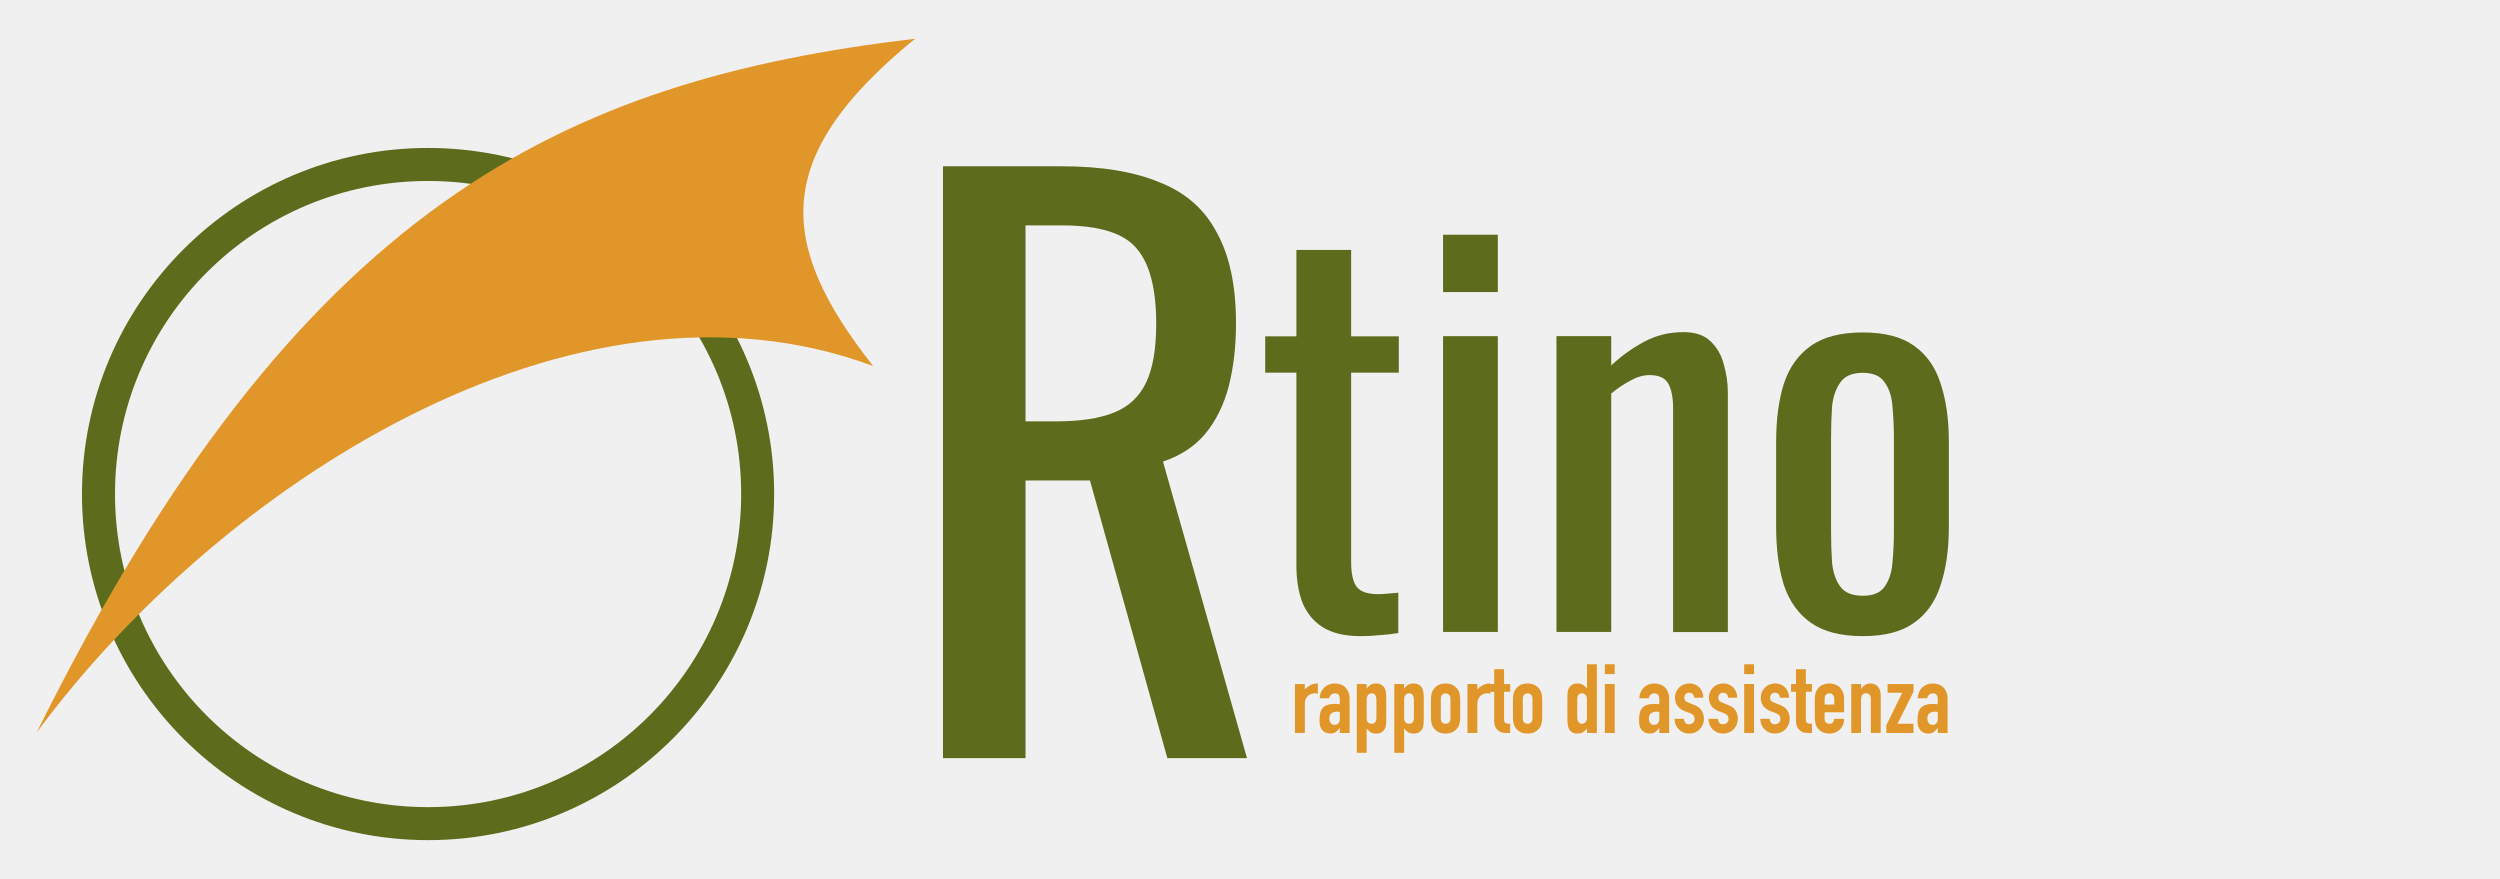
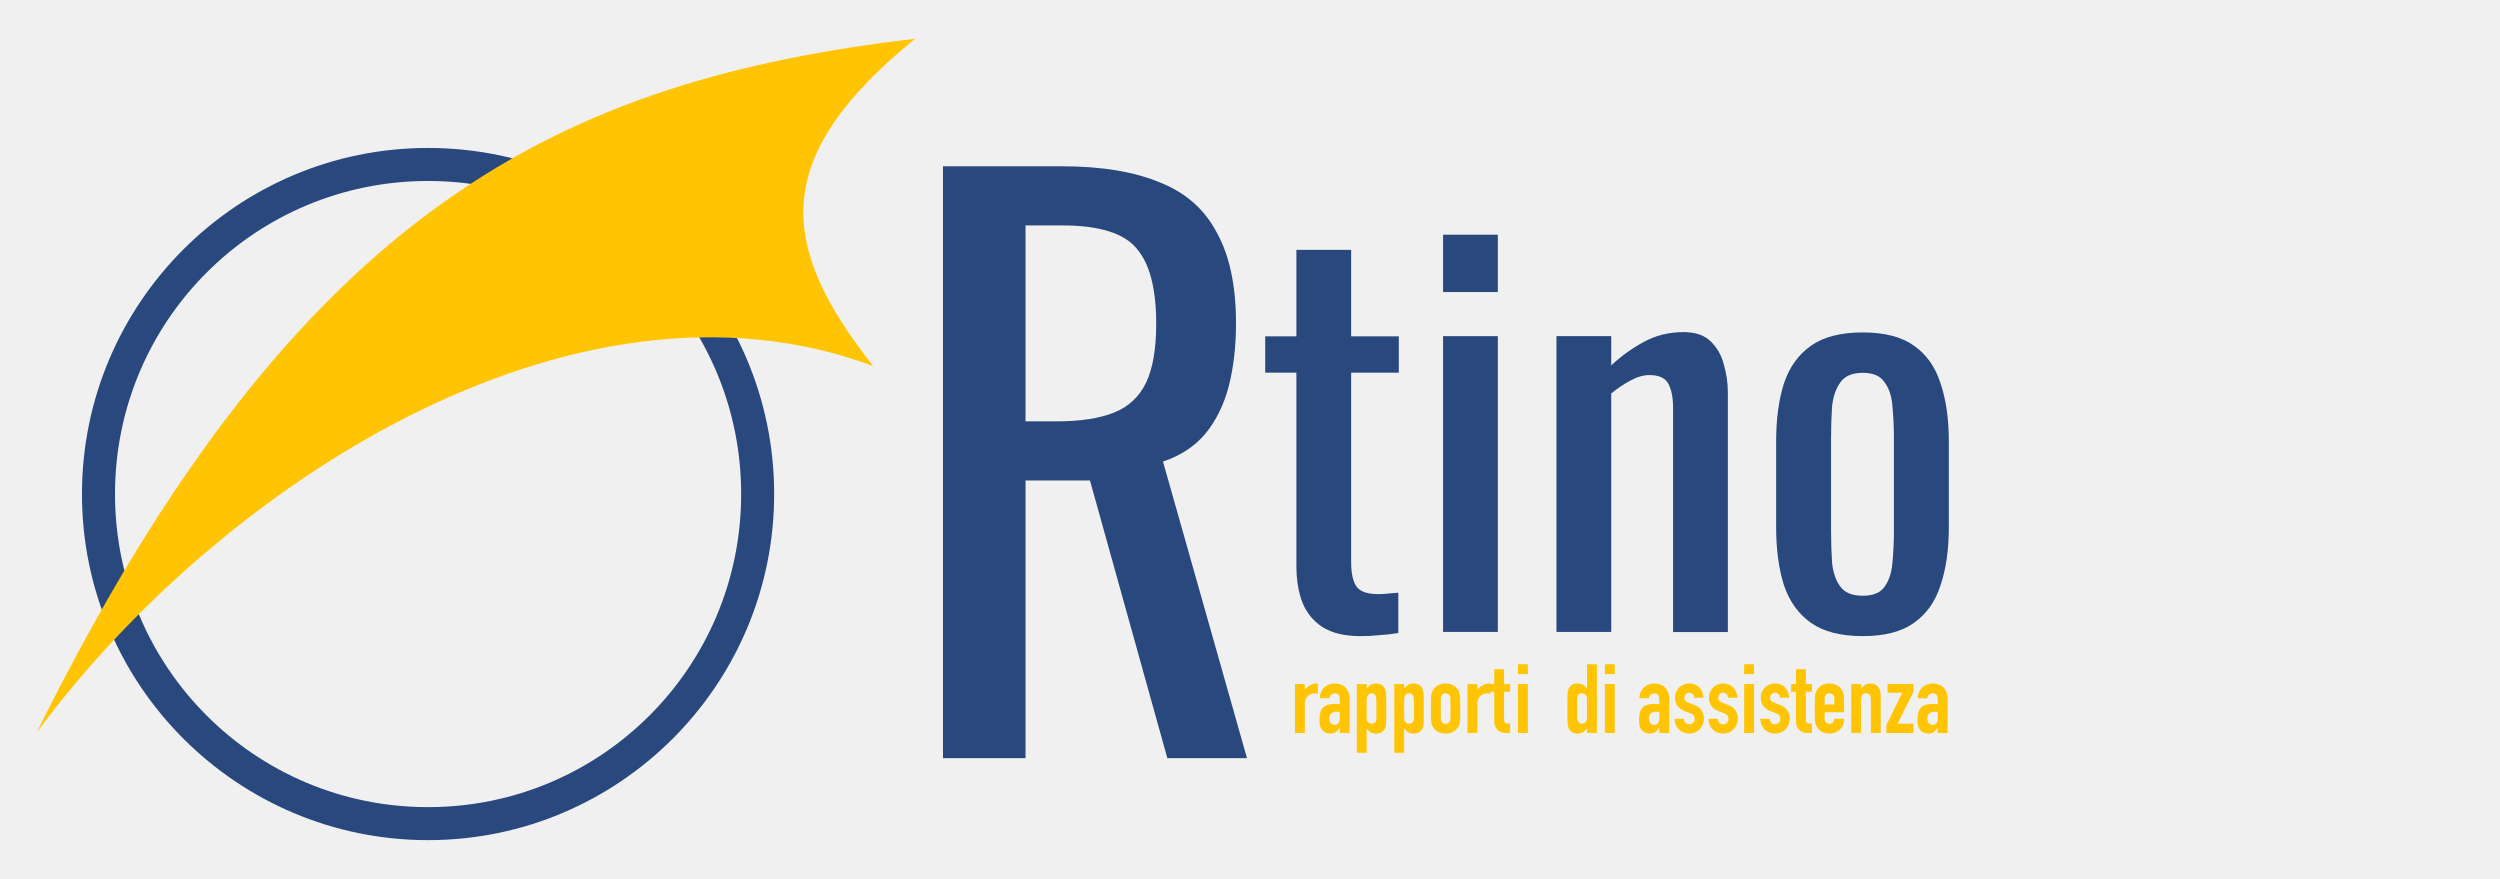
<svg xmlns="http://www.w3.org/2000/svg" width="256" height="90" viewBox="0 0 67.733 23.813" version="1.1" id="svg882">
  <defs id="defs876">
    <marker orient="auto" refY="0" refX="0" id="Arrow1Send" style="overflow:visible">
      <path id="path1192" d="M 0,0 5,-5 -12.5,0 5,5 Z" style="fill:#ffffff;fill-opacity:1;fill-rule:evenodd;stroke:#ffffff;stroke-width:1pt;stroke-opacity:1" transform="matrix(-0.2,0,0,-0.2,-1.2,0)" />
    </marker>
    <marker orient="auto" refY="0" refX="0" id="Arrow1Mend" style="overflow:visible">
      <path id="path1186" d="M 0,0 5,-5 -12.5,0 5,5 Z" style="fill:#000000;fill-opacity:1;fill-rule:evenodd;stroke:#000000;stroke-width:1pt;stroke-opacity:1" transform="matrix(-0.4,0,0,-0.4,-4,0)" />
    </marker>
  </defs>
  <g id="layer1" transform="translate(0,-273.1875)">
-     <g id="g916" transform="matrix(0.7944713,0,0,0.7944713,6.854156,60.19143)" style="fill:#5d6c1c;fill-opacity:1">
-       <g transform="matrix(5.50882,0,0,5.50882,-26.86,-1334.412)" id="text841" style="font-style:normal;font-variant:normal;font-weight:normal;font-stretch:normal;font-size:3.168px;line-height:1.25;font-family:'DIN Condensed';-inkscape-font-specification:'DIN Condensed, ';letter-spacing:0px;word-spacing:0px;fill:#5d6c1c;fill-opacity:1;stroke:none;stroke-width:0.119" aria-label="tino">
-         <path id="path939" style="font-style:normal;font-variant:normal;font-weight:normal;font-stretch:normal;font-family:Oswald;-inkscape-font-specification:Oswald;fill:#5d6c1c;fill-opacity:1;stroke-width:0.119" d="m 11.731,294.837 q -0.143,0 -0.231,-0.054 -0.086,-0.054 -0.127,-0.152 -0.038,-0.098 -0.038,-0.231 v -1.194 h -0.193 v -0.225 h 0.193 v -0.535 h 0.339 v 0.535 h 0.295 v 0.225 h -0.295 v 1.172 q 0,0.108 0.035,0.155 0.035,0.044 0.133,0.044 0.025,0 0.057,-0.003 0.035,-0.003 0.067,-0.006 v 0.25 q -0.063,0.01 -0.117,0.013 -0.054,0.006 -0.117,0.006 z" />
-         <path id="path941" style="font-style:normal;font-variant:normal;font-weight:normal;font-stretch:normal;font-family:Oswald;-inkscape-font-specification:Oswald;fill:#5d6c1c;fill-opacity:1;stroke-width:0.119" d="m 12.243,294.811 v -1.831 h 0.339 v 1.831 z m 0,-2.104 v -0.355 h 0.339 v 0.355 z" />
-         <path id="path943" style="font-style:normal;font-variant:normal;font-weight:normal;font-stretch:normal;font-family:Oswald;-inkscape-font-specification:Oswald;fill:#5d6c1c;fill-opacity:1;stroke-width:0.119" d="m 12.945,294.811 v -1.831 h 0.339 v 0.181 q 0.092,-0.086 0.203,-0.146 0.111,-0.06 0.244,-0.06 0.111,0 0.168,0.057 0.06,0.057 0.082,0.143 0.025,0.086 0.025,0.174 v 1.483 h -0.339 v -1.385 q 0,-0.098 -0.029,-0.152 -0.029,-0.054 -0.117,-0.054 -0.057,0 -0.12,0.035 -0.06,0.032 -0.117,0.079 v 1.476 z" />
-         <path id="path945" style="font-style:normal;font-variant:normal;font-weight:normal;font-stretch:normal;font-family:Oswald;-inkscape-font-specification:Oswald;fill:#5d6c1c;fill-opacity:1;stroke-width:0.119" d="m 14.841,294.837 q -0.203,0 -0.32,-0.082 -0.117,-0.082 -0.168,-0.234 -0.048,-0.152 -0.048,-0.358 v -0.532 q 0,-0.206 0.048,-0.358 0.051,-0.152 0.168,-0.234 0.117,-0.082 0.32,-0.082 0.203,0 0.317,0.082 0.117,0.082 0.165,0.234 0.051,0.152 0.051,0.358 v 0.532 q 0,0.206 -0.051,0.358 -0.048,0.152 -0.165,0.234 -0.114,0.082 -0.317,0.082 z m 0,-0.25 q 0.098,0 0.136,-0.057 0.041,-0.057 0.048,-0.149 0.009,-0.095 0.009,-0.196 v -0.573 q 0,-0.105 -0.009,-0.196 -0.006,-0.092 -0.048,-0.149 -0.038,-0.06 -0.136,-0.06 -0.098,0 -0.139,0.06 -0.041,0.057 -0.051,0.149 -0.006,0.092 -0.006,0.196 v 0.573 q 0,0.101 0.006,0.196 0.009,0.092 0.051,0.149 0.041,0.057 0.139,0.057 z" />
-       </g>
-       <g transform="matrix(5.50882,0,0,5.50882,-23.31157,-1330.196)" id="text837" style="font-style:normal;font-variant:normal;font-weight:normal;font-stretch:normal;font-size:4.523px;line-height:1.25;font-family:'DIN Condensed';-inkscape-font-specification:'DIN Condensed, ';letter-spacing:0px;word-spacing:0px;fill:#5d6c1c;fill-opacity:1;stroke:none;stroke-width:0.17" aria-label="R">
-         <path id="path948" style="font-style:normal;font-variant:normal;font-weight:normal;font-stretch:normal;font-family:Oswald;-inkscape-font-specification:Oswald;fill:#5d6c1c;fill-opacity:1;stroke-width:0.17" d="m 8.503,294.827 v -3.664 h 0.737 q 0.366,0 0.606,0.1 0.24,0.095 0.353,0.312 0.118,0.213 0.118,0.561 0,0.213 -0.045,0.389 -0.045,0.172 -0.145,0.294 -0.1,0.118 -0.262,0.172 l 0.52,1.836 H 9.892 l -0.479,-1.719 H 9.014 v 1.719 z m 0.511,-2.085 h 0.194 q 0.217,0 0.353,-0.054 0.136,-0.054 0.199,-0.185 0.063,-0.131 0.063,-0.366 0,-0.321 -0.118,-0.461 Q 9.589,291.529 9.24,291.529 H 9.014 Z" />
-       </g>
+     <g aria-label="tino" style="font-style:normal;font-variant:normal;font-weight:normal;font-stretch:normal;font-size:3.168px;line-height:1.25;font-family:'DIN Condensed';-inkscape-font-specification:'DIN Condensed, ';letter-spacing:0px;word-spacing:0px;fill:#29487d;fill-opacity:1;stroke:none;stroke-width:0.119" id="text841" transform="matrix(4.376599,0,0,4.376599,-14.48534,-999.9609)">
+       <path d="m 11.731,294.837 q -0.143,0 -0.231,-0.054 -0.086,-0.054 -0.127,-0.152 -0.038,-0.098 -0.038,-0.231 v -1.194 h -0.193 v -0.225 h 0.193 v -0.535 h 0.339 v 0.535 h 0.295 v 0.225 h -0.295 v 1.172 q 0,0.108 0.035,0.155 0.035,0.044 0.133,0.044 0.025,0 0.057,-0.003 0.035,-0.003 0.067,-0.006 v 0.25 q -0.063,0.01 -0.117,0.013 -0.054,0.006 -0.117,0.006 z" style="font-style:normal;font-variant:normal;font-weight:normal;font-stretch:normal;font-family:Oswald;-inkscape-font-specification:Oswald;fill:#29487d;fill-opacity:1;stroke-width:0.119" id="path939" />
+       <path d="m 12.243,294.811 v -1.831 h 0.339 v 1.831 z m 0,-2.104 v -0.355 h 0.339 v 0.355 z" style="font-style:normal;font-variant:normal;font-weight:normal;font-stretch:normal;font-family:Oswald;-inkscape-font-specification:Oswald;fill:#29487d;fill-opacity:1;stroke-width:0.119" id="path941" />
+       <path d="m 12.945,294.811 v -1.831 h 0.339 v 0.181 q 0.092,-0.086 0.203,-0.146 0.111,-0.06 0.244,-0.06 0.111,0 0.168,0.057 0.06,0.057 0.082,0.143 0.025,0.086 0.025,0.174 v 1.483 h -0.339 v -1.385 q 0,-0.098 -0.029,-0.152 -0.029,-0.054 -0.117,-0.054 -0.057,0 -0.12,0.035 -0.06,0.032 -0.117,0.079 v 1.476 z" style="font-style:normal;font-variant:normal;font-weight:normal;font-stretch:normal;font-family:Oswald;-inkscape-font-specification:Oswald;fill:#29487d;fill-opacity:1;stroke-width:0.119" id="path943" />
+       <path d="m 14.841,294.837 q -0.203,0 -0.32,-0.082 -0.117,-0.082 -0.168,-0.234 -0.048,-0.152 -0.048,-0.358 v -0.532 q 0,-0.206 0.048,-0.358 0.051,-0.152 0.168,-0.234 0.117,-0.082 0.32,-0.082 0.203,0 0.317,0.082 0.117,0.082 0.165,0.234 0.051,0.152 0.051,0.358 v 0.532 q 0,0.206 -0.051,0.358 -0.048,0.152 -0.165,0.234 -0.114,0.082 -0.317,0.082 z m 0,-0.25 q 0.098,0 0.136,-0.057 0.041,-0.057 0.048,-0.149 0.009,-0.095 0.009,-0.196 v -0.573 q 0,-0.105 -0.009,-0.196 -0.006,-0.092 -0.048,-0.149 -0.038,-0.06 -0.136,-0.06 -0.098,0 -0.139,0.06 -0.041,0.057 -0.051,0.149 -0.006,0.092 -0.006,0.196 v 0.573 q 0,0.101 0.006,0.196 0.009,0.092 0.051,0.149 0.041,0.057 0.139,0.057 z" style="font-style:normal;font-variant:normal;font-weight:normal;font-stretch:normal;font-family:Oswald;-inkscape-font-specification:Oswald;fill:#29487d;fill-opacity:1;stroke-width:0.119" id="path945" />
    </g>
-     <path style="color:#000000;font-style:normal;font-variant:normal;font-weight:normal;font-stretch:normal;font-size:medium;line-height:normal;font-family:sans-serif;font-variant-ligatures:normal;font-variant-position:normal;font-variant-caps:normal;font-variant-numeric:normal;font-variant-alternates:normal;font-feature-settings:normal;text-indent:0;text-align:start;text-decoration:none;text-decoration-line:none;text-decoration-style:solid;text-decoration-color:#000000;letter-spacing:normal;word-spacing:normal;text-transform:none;writing-mode:lr-tb;direction:ltr;text-orientation:mixed;dominant-baseline:auto;baseline-shift:baseline;text-anchor:start;white-space:normal;shape-padding:0;clip-rule:nonzero;display:inline;overflow:visible;visibility:visible;opacity:1;isolation:auto;mix-blend-mode:normal;color-interpolation:sRGB;color-interpolation-filters:linearRGB;solid-color:#000000;solid-opacity:1;vector-effect:none;fill:#5d6c1c;fill-opacity:1;fill-rule:nonzero;stroke:none;stroke-width:0.894;stroke-linecap:square;stroke-linejoin:miter;stroke-miterlimit:4;stroke-dasharray:none;stroke-dashoffset:0;stroke-opacity:1;color-rendering:auto;image-rendering:auto;shape-rendering:auto;text-rendering:auto;enable-background:accumulate" d="m 11.597,277.196 c -5.174,-1e-5 -9.377,4.204 -9.377,9.377 -2.4e-6,5.174 4.204,9.377 9.377,9.377 5.174,0 9.377,-4.204 9.377,-9.377 -10e-7,-5.174 -4.204,-9.377 -9.377,-9.377 z m 0,0.895 c 4.69,0 8.483,3.792 8.483,8.482 2e-6,4.69 -3.793,8.483 -8.483,8.483 -4.69,0 -8.482,-3.793 -8.482,-8.483 1.4e-6,-4.69 3.792,-8.482 8.482,-8.482 z" id="path885" />
-     <path style="fill:#e19629;fill-opacity:1;stroke:none;stroke-width:0.179px;stroke-linecap:butt;stroke-linejoin:miter;stroke-opacity:1" d="M 0.992,293.035 C 8.091,278.705 15.294,275.366 24.794,274.236 c -3.908,3.185 -3.752,5.555 -1.137,8.869 -8.157,-3.03 -17.786,3.312 -22.665,9.93 z" id="path900" />
-     <g aria-label="rapporto di assistenza" style="font-style:normal;font-variant:normal;font-weight:normal;font-stretch:normal;font-size:2.615px;line-height:1.25;font-family:'DIN Condensed';-inkscape-font-specification:'DIN Condensed, ';letter-spacing:0px;word-spacing:0px;fill:#e19629;fill-opacity:1;stroke:none;stroke-width:0.098" id="text920">
-       <path d="m 35.084,293.047 v -1.326 h 0.267 v 0.141 q 0.081,-0.073 0.16,-0.115 0.078,-0.042 0.194,-0.042 v 0.282 q -0.039,-0.016 -0.081,-0.016 -0.042,0 -0.092,0.016 -0.047,0.013 -0.086,0.047 -0.042,0.034 -0.068,0.089 -0.026,0.055 -0.026,0.136 v 0.787 z" style="fill:#e19629;fill-opacity:1;stroke-width:0.098" id="path922" />
-       <path d="m 36.299,293.047 v -0.136 h -0.005 q -0.052,0.073 -0.107,0.112 -0.052,0.039 -0.149,0.039 -0.047,0 -0.097,-0.016 -0.047,-0.013 -0.092,-0.052 -0.044,-0.037 -0.073,-0.105 -0.026,-0.071 -0.026,-0.18 0,-0.112 0.018,-0.196 0.018,-0.086 0.068,-0.144 0.047,-0.055 0.128,-0.081 0.081,-0.029 0.207,-0.029 0.013,0 0.029,0 0.016,0 0.029,0.003 0.013,0.003 0.031,0.003 0.018,0 0.039,0.003 v -0.139 q 0,-0.068 -0.029,-0.112 -0.029,-0.044 -0.105,-0.044 -0.052,0 -0.097,0.034 -0.042,0.034 -0.055,0.099 h -0.259 q 0.01,-0.178 0.12,-0.288 0.052,-0.052 0.126,-0.081 0.073,-0.031 0.165,-0.031 0.084,0 0.157,0.026 0.073,0.026 0.128,0.079 0.052,0.052 0.084,0.131 0.031,0.079 0.031,0.183 v 0.923 z m 0,-0.57 q -0.044,-0.008 -0.073,-0.008 -0.086,0 -0.149,0.042 -0.06,0.039 -0.06,0.146 0,0.076 0.037,0.123 0.037,0.047 0.102,0.047 0.068,0 0.105,-0.044 0.039,-0.044 0.039,-0.126 z" style="fill:#e19629;fill-opacity:1;stroke-width:0.098" id="path924" />
-       <path d="m 36.76,293.583 v -1.862 h 0.267 v 0.12 q 0.05,-0.058 0.102,-0.097 0.052,-0.039 0.152,-0.039 0.165,0 0.233,0.126 0.024,0.044 0.034,0.11 0.01,0.065 0.01,0.175 v 0.505 q 0,0.146 -0.008,0.212 -0.016,0.131 -0.12,0.196 -0.052,0.034 -0.152,0.034 -0.078,0 -0.141,-0.034 -0.06,-0.037 -0.105,-0.102 h -0.005 v 0.656 z m 0.531,-1.43 q 0,-0.081 -0.031,-0.131 -0.031,-0.05 -0.099,-0.05 -0.06,0 -0.097,0.047 -0.037,0.044 -0.037,0.118 v 0.515 q 0,0.063 0.037,0.105 0.039,0.039 0.097,0.039 0.076,0 0.102,-0.047 0.029,-0.047 0.029,-0.11 z" style="fill:#e19629;fill-opacity:1;stroke-width:0.098" id="path926" />
-       <path d="m 37.776,293.583 v -1.862 h 0.267 v 0.12 q 0.05,-0.058 0.102,-0.097 0.052,-0.039 0.152,-0.039 0.165,0 0.233,0.126 0.024,0.044 0.034,0.11 0.01,0.065 0.01,0.175 v 0.505 q 0,0.146 -0.008,0.212 -0.016,0.131 -0.12,0.196 -0.052,0.034 -0.152,0.034 -0.078,0 -0.141,-0.034 -0.06,-0.037 -0.105,-0.102 h -0.005 v 0.656 z m 0.531,-1.43 q 0,-0.081 -0.031,-0.131 -0.031,-0.05 -0.099,-0.05 -0.06,0 -0.097,0.047 -0.037,0.044 -0.037,0.118 v 0.515 q 0,0.063 0.037,0.105 0.039,0.039 0.097,0.039 0.076,0 0.102,-0.047 0.029,-0.047 0.029,-0.11 z" style="fill:#e19629;fill-opacity:1;stroke-width:0.098" id="path928" />
-       <path d="m 38.769,292.166 q 0,-0.081 0.01,-0.149 0.01,-0.068 0.039,-0.12 0.047,-0.086 0.133,-0.139 0.089,-0.052 0.214,-0.052 0.126,0 0.212,0.052 0.089,0.052 0.136,0.139 0.029,0.052 0.039,0.12 0.01,0.068 0.01,0.149 v 0.437 q 0,0.081 -0.01,0.149 -0.01,0.068 -0.039,0.12 -0.047,0.086 -0.136,0.139 -0.086,0.052 -0.212,0.052 -0.126,0 -0.214,-0.052 -0.086,-0.052 -0.133,-0.139 -0.029,-0.052 -0.039,-0.12 -0.01,-0.068 -0.01,-0.149 z m 0.267,0.479 q 0,0.076 0.034,0.115 0.037,0.037 0.097,0.037 0.06,0 0.094,-0.037 0.037,-0.039 0.037,-0.115 v -0.52 q 0,-0.076 -0.037,-0.112 -0.034,-0.039 -0.094,-0.039 -0.06,0 -0.097,0.039 -0.034,0.037 -0.034,0.112 z" style="fill:#e19629;fill-opacity:1;stroke-width:0.098" id="path930" />
-       <path d="m 39.758,293.047 v -1.326 h 0.267 v 0.141 q 0.081,-0.073 0.16,-0.115 0.078,-0.042 0.194,-0.042 v 0.282 q -0.039,-0.016 -0.081,-0.016 -0.042,0 -0.092,0.016 -0.047,0.013 -0.086,0.047 -0.042,0.034 -0.068,0.089 -0.026,0.055 -0.026,0.136 v 0.787 z" style="fill:#e19629;fill-opacity:1;stroke-width:0.098" id="path932" />
-       <path d="m 40.483,291.721 v -0.403 h 0.267 v 0.403 h 0.165 v 0.209 h -0.165 v 0.735 q 0,0.047 0.008,0.073 0.01,0.026 0.031,0.039 0.021,0.013 0.05,0.016 0.031,0.003 0.076,0.003 v 0.251 H 40.805 q -0.092,0 -0.154,-0.029 -0.06,-0.029 -0.097,-0.073 -0.037,-0.044 -0.055,-0.099 -0.016,-0.058 -0.016,-0.11 v -0.805 h -0.133 v -0.209 z" style="fill:#e19629;fill-opacity:1;stroke-width:0.098" id="path934" />
-       <path d="m 40.991,292.166 q 0,-0.081 0.01,-0.149 0.01,-0.068 0.039,-0.12 0.047,-0.086 0.133,-0.139 0.089,-0.052 0.214,-0.052 0.126,0 0.212,0.052 0.089,0.052 0.136,0.139 0.029,0.052 0.039,0.12 0.01,0.068 0.01,0.149 v 0.437 q 0,0.081 -0.01,0.149 -0.01,0.068 -0.039,0.12 -0.047,0.086 -0.136,0.139 -0.086,0.052 -0.212,0.052 -0.126,0 -0.214,-0.052 -0.086,-0.052 -0.133,-0.139 -0.029,-0.052 -0.039,-0.12 -0.01,-0.068 -0.01,-0.149 z m 0.267,0.479 q 0,0.076 0.034,0.115 0.037,0.037 0.097,0.037 0.06,0 0.094,-0.037 0.037,-0.039 0.037,-0.115 v -0.52 q 0,-0.076 -0.037,-0.112 -0.034,-0.039 -0.094,-0.039 -0.06,0 -0.097,0.039 -0.034,0.037 -0.034,0.112 z" style="fill:#e19629;fill-opacity:1;stroke-width:0.098" id="path936" />
-       <path d="m 42.732,292.615 q 0,0.081 0.031,0.131 0.031,0.05 0.099,0.05 0.06,0 0.097,-0.044 0.037,-0.047 0.037,-0.12 v -0.515 q 0,-0.063 -0.039,-0.102 -0.037,-0.042 -0.094,-0.042 -0.076,0 -0.105,0.047 -0.026,0.047 -0.026,0.11 z m 0.264,0.431 v -0.12 q -0.026,0.029 -0.05,0.055 -0.024,0.024 -0.052,0.042 -0.029,0.018 -0.065,0.029 -0.037,0.011 -0.086,0.011 -0.167,0 -0.233,-0.126 -0.024,-0.044 -0.034,-0.11 -0.01,-0.065 -0.01,-0.175 v -0.505 q 0,-0.144 0.008,-0.212 0.016,-0.131 0.123,-0.196 0.05,-0.034 0.149,-0.034 0.078,0 0.139,0.037 0.063,0.034 0.107,0.099 h 0.005 v -0.656 h 0.267 v 1.862 z" style="fill:#e19629;fill-opacity:1;stroke-width:0.098" id="path938" />
-       <path d="m 43.481,293.047 v -1.326 h 0.267 v 1.326 z m 0,-1.595 v -0.267 h 0.267 v 0.267 z" style="fill:#e19629;fill-opacity:1;stroke-width:0.098" id="path940" />
-       <path d="m 44.956,293.047 v -0.136 h -0.005 q -0.052,0.073 -0.107,0.112 -0.052,0.039 -0.149,0.039 -0.047,0 -0.097,-0.016 -0.047,-0.013 -0.092,-0.052 -0.044,-0.037 -0.073,-0.105 -0.026,-0.071 -0.026,-0.18 0,-0.112 0.018,-0.196 0.018,-0.086 0.068,-0.144 0.047,-0.055 0.128,-0.081 0.081,-0.029 0.207,-0.029 0.013,0 0.029,0 0.016,0 0.029,0.003 0.013,0.003 0.031,0.003 0.018,0 0.039,0.003 v -0.139 q 0,-0.068 -0.029,-0.112 -0.029,-0.044 -0.105,-0.044 -0.052,0 -0.097,0.034 -0.042,0.034 -0.055,0.099 H 44.413 q 0.01,-0.178 0.12,-0.288 0.052,-0.052 0.126,-0.081 0.073,-0.031 0.165,-0.031 0.084,0 0.157,0.026 0.073,0.026 0.128,0.079 0.052,0.052 0.084,0.131 0.031,0.079 0.031,0.183 v 0.923 z m 0,-0.57 q -0.044,-0.008 -0.073,-0.008 -0.086,0 -0.149,0.042 -0.06,0.039 -0.06,0.146 0,0.076 0.037,0.123 0.037,0.047 0.102,0.047 0.068,0 0.105,-0.044 0.039,-0.044 0.039,-0.126 z" style="fill:#e19629;fill-opacity:1;stroke-width:0.098" id="path942" />
-       <path d="m 45.901,292.092 q -0.003,-0.068 -0.044,-0.102 -0.039,-0.034 -0.092,-0.034 -0.063,0 -0.097,0.042 -0.034,0.039 -0.034,0.091 0,0.037 0.018,0.073 0.018,0.034 0.094,0.063 l 0.157,0.063 q 0.149,0.058 0.204,0.157 0.058,0.099 0.058,0.217 0,0.084 -0.031,0.157 -0.029,0.071 -0.081,0.126 -0.052,0.055 -0.126,0.086 -0.073,0.031 -0.16,0.031 -0.162,0 -0.272,-0.102 -0.055,-0.05 -0.089,-0.123 -0.034,-0.076 -0.037,-0.175 h 0.251 q 0.008,0.055 0.037,0.102 0.031,0.047 0.107,0.047 0.058,0 0.102,-0.037 0.047,-0.039 0.047,-0.107 0,-0.055 -0.029,-0.094 -0.029,-0.039 -0.105,-0.068 l -0.128,-0.047 q -0.126,-0.047 -0.199,-0.139 -0.071,-0.094 -0.071,-0.228 0,-0.084 0.031,-0.154 0.031,-0.073 0.086,-0.126 0.052,-0.052 0.123,-0.078 0.071,-0.029 0.152,-0.029 0.081,0 0.149,0.029 0.071,0.029 0.12,0.081 0.05,0.052 0.078,0.126 0.029,0.071 0.029,0.152 z" style="fill:#e19629;fill-opacity:1;stroke-width:0.098" id="path944" />
-       <path d="m 46.82,292.092 q -0.003,-0.068 -0.044,-0.102 -0.039,-0.034 -0.092,-0.034 -0.063,0 -0.097,0.042 -0.034,0.039 -0.034,0.091 0,0.037 0.018,0.073 0.018,0.034 0.094,0.063 l 0.157,0.063 q 0.149,0.058 0.204,0.157 0.058,0.099 0.058,0.217 0,0.084 -0.031,0.157 -0.029,0.071 -0.081,0.126 -0.052,0.055 -0.126,0.086 -0.073,0.031 -0.16,0.031 -0.162,0 -0.272,-0.102 -0.055,-0.05 -0.089,-0.123 -0.034,-0.076 -0.037,-0.175 h 0.251 q 0.008,0.055 0.037,0.102 0.031,0.047 0.107,0.047 0.058,0 0.102,-0.037 0.047,-0.039 0.047,-0.107 0,-0.055 -0.029,-0.094 -0.029,-0.039 -0.105,-0.068 l -0.128,-0.047 q -0.126,-0.047 -0.199,-0.139 -0.071,-0.094 -0.071,-0.228 0,-0.084 0.031,-0.154 0.031,-0.073 0.086,-0.126 0.052,-0.052 0.123,-0.078 0.071,-0.029 0.152,-0.029 0.081,0 0.149,0.029 0.071,0.029 0.12,0.081 0.05,0.052 0.078,0.126 0.029,0.071 0.029,0.152 z" style="fill:#e19629;fill-opacity:1;stroke-width:0.098" id="path946" />
-       <path d="m 47.256,293.047 v -1.326 h 0.267 v 1.326 z m 0,-1.595 v -0.267 h 0.267 v 0.267 z" style="fill:#e19629;fill-opacity:1;stroke-width:0.098" id="path949" />
-       <path d="m 48.225,292.092 q -0.003,-0.068 -0.044,-0.102 -0.039,-0.034 -0.092,-0.034 -0.063,0 -0.097,0.042 -0.034,0.039 -0.034,0.091 0,0.037 0.018,0.073 0.018,0.034 0.094,0.063 l 0.157,0.063 q 0.149,0.058 0.204,0.157 0.058,0.099 0.058,0.217 0,0.084 -0.031,0.157 -0.029,0.071 -0.081,0.126 -0.052,0.055 -0.126,0.086 -0.073,0.031 -0.16,0.031 -0.162,0 -0.272,-0.102 -0.055,-0.05 -0.089,-0.123 -0.034,-0.076 -0.037,-0.175 h 0.251 q 0.008,0.055 0.037,0.102 0.031,0.047 0.107,0.047 0.058,0 0.102,-0.037 0.047,-0.039 0.047,-0.107 0,-0.055 -0.029,-0.094 -0.029,-0.039 -0.105,-0.068 l -0.128,-0.047 q -0.126,-0.047 -0.199,-0.139 -0.071,-0.094 -0.071,-0.228 0,-0.084 0.031,-0.154 0.031,-0.073 0.086,-0.126 0.052,-0.052 0.123,-0.078 0.071,-0.029 0.152,-0.029 0.081,0 0.149,0.029 0.071,0.029 0.12,0.081 0.05,0.052 0.078,0.126 0.029,0.071 0.029,0.152 z" style="fill:#e19629;fill-opacity:1;stroke-width:0.098" id="path951" />
-       <path d="m 48.66,291.721 v -0.403 h 0.267 v 0.403 h 0.165 v 0.209 h -0.165 v 0.735 q 0,0.047 0.008,0.073 0.01,0.026 0.031,0.039 0.021,0.013 0.05,0.016 0.031,0.003 0.076,0.003 v 0.251 h -0.11 q -0.092,0 -0.154,-0.029 -0.06,-0.029 -0.097,-0.073 -0.037,-0.044 -0.055,-0.099 -0.016,-0.058 -0.016,-0.11 v -0.805 h -0.133 v -0.209 z" style="fill:#e19629;fill-opacity:1;stroke-width:0.098" id="path953" />
-       <path d="m 49.963,292.485 h -0.528 v 0.18 q 0,0.063 0.034,0.097 0.037,0.034 0.097,0.034 0.076,0 0.099,-0.044 0.026,-0.044 0.031,-0.089 h 0.267 q 0,0.175 -0.107,0.282 -0.052,0.055 -0.126,0.086 -0.073,0.031 -0.165,0.031 -0.126,0 -0.214,-0.052 -0.086,-0.052 -0.133,-0.139 -0.029,-0.052 -0.039,-0.12 -0.01,-0.068 -0.01,-0.149 v -0.437 q 0,-0.081 0.01,-0.149 0.01,-0.068 0.039,-0.12 0.047,-0.086 0.133,-0.139 0.089,-0.052 0.214,-0.052 0.092,0 0.165,0.031 0.076,0.031 0.128,0.086 0.105,0.118 0.105,0.296 z m -0.528,-0.209 h 0.262 v -0.152 q 0,-0.076 -0.037,-0.112 -0.034,-0.039 -0.094,-0.039 -0.06,0 -0.097,0.039 -0.034,0.037 -0.034,0.112 z" style="fill:#e19629;fill-opacity:1;stroke-width:0.098" id="path955" />
-       <path d="m 50.157,293.047 v -1.326 h 0.267 v 0.128 h 0.005 q 0.042,-0.063 0.099,-0.102 0.06,-0.042 0.152,-0.042 0.05,0 0.099,0.018 0.05,0.016 0.089,0.055 0.039,0.039 0.063,0.102 0.024,0.06 0.024,0.149 v 1.017 h -0.267 v -0.918 q 0,-0.073 -0.034,-0.115 -0.034,-0.042 -0.097,-0.042 -0.076,0 -0.105,0.047 -0.029,0.047 -0.029,0.136 v 0.892 z" style="fill:#e19629;fill-opacity:1;stroke-width:0.098" id="path957" />
-       <path d="m 51.108,293.047 v -0.212 l 0.431,-0.879 h -0.398 v -0.235 h 0.701 v 0.212 l -0.431,0.863 h 0.431 v 0.251 z" style="fill:#e19629;fill-opacity:1;stroke-width:0.098" id="path959" />
-       <path d="m 52.501,293.047 v -0.136 h -0.005 q -0.052,0.073 -0.107,0.112 -0.052,0.039 -0.149,0.039 -0.047,0 -0.097,-0.016 -0.047,-0.013 -0.092,-0.052 -0.044,-0.037 -0.073,-0.105 -0.026,-0.071 -0.026,-0.18 0,-0.112 0.018,-0.196 0.018,-0.086 0.068,-0.144 0.047,-0.055 0.128,-0.081 0.081,-0.029 0.207,-0.029 0.013,0 0.029,0 0.016,0 0.029,0.003 0.013,0.003 0.031,0.003 0.018,0 0.039,0.003 v -0.139 q 0,-0.068 -0.029,-0.112 -0.029,-0.044 -0.105,-0.044 -0.052,0 -0.097,0.034 -0.042,0.034 -0.055,0.099 h -0.259 q 0.01,-0.178 0.12,-0.288 0.052,-0.052 0.126,-0.081 0.073,-0.031 0.165,-0.031 0.084,0 0.157,0.026 0.073,0.026 0.128,0.079 0.052,0.052 0.084,0.131 0.031,0.079 0.031,0.183 v 0.923 z m 0,-0.57 q -0.044,-0.008 -0.073,-0.008 -0.086,0 -0.149,0.042 -0.06,0.039 -0.06,0.146 0,0.076 0.037,0.123 0.037,0.047 0.102,0.047 0.068,0 0.105,-0.044 0.039,-0.044 0.039,-0.126 z" style="fill:#e19629;fill-opacity:1;stroke-width:0.098" id="path961" />
+     <g aria-label="R" style="font-style:normal;font-variant:normal;font-weight:normal;font-stretch:normal;font-size:4.523px;line-height:1.25;font-family:'DIN Condensed';-inkscape-font-specification:'DIN Condensed, ';letter-spacing:0px;word-spacing:0px;fill:#29487d;fill-opacity:1;stroke:none;stroke-width:0.17" id="text837" transform="matrix(4.376599,0,0,4.376599,-11.66621,-996.6108)">
+       <path d="m 8.503,294.827 v -3.664 h 0.737 q 0.366,0 0.606,0.1 0.24,0.095 0.353,0.312 0.118,0.213 0.118,0.561 0,0.213 -0.045,0.389 -0.045,0.172 -0.145,0.294 -0.1,0.118 -0.262,0.172 l 0.52,1.836 H 9.892 l -0.479,-1.719 H 9.014 v 1.719 z m 0.511,-2.085 h 0.194 q 0.217,0 0.353,-0.054 0.136,-0.054 0.199,-0.185 0.063,-0.131 0.063,-0.366 0,-0.321 -0.118,-0.461 Q 9.589,291.529 9.24,291.529 H 9.014 Z" style="font-style:normal;font-variant:normal;font-weight:normal;font-stretch:normal;font-family:Oswald;-inkscape-font-specification:Oswald;fill:#29487d;fill-opacity:1;stroke-width:0.17" id="path948" />
+     </g>
+     <path style="color:#000000;font-style:normal;font-variant:normal;font-weight:normal;font-stretch:normal;font-size:medium;line-height:normal;font-family:sans-serif;font-variant-ligatures:normal;font-variant-position:normal;font-variant-caps:normal;font-variant-numeric:normal;font-variant-alternates:normal;font-feature-settings:normal;text-indent:0;text-align:start;text-decoration:none;text-decoration-line:none;text-decoration-style:solid;text-decoration-color:#000000;letter-spacing:normal;word-spacing:normal;text-transform:none;writing-mode:lr-tb;direction:ltr;text-orientation:mixed;dominant-baseline:auto;baseline-shift:baseline;text-anchor:start;white-space:normal;shape-padding:0;clip-rule:nonzero;display:inline;overflow:visible;visibility:visible;opacity:1;isolation:auto;mix-blend-mode:normal;color-interpolation:sRGB;color-interpolation-filters:linearRGB;solid-color:#000000;solid-opacity:1;vector-effect:none;fill:#29487d;fill-opacity:1;fill-rule:nonzero;stroke:none;stroke-width:0.894;stroke-linecap:square;stroke-linejoin:miter;stroke-miterlimit:4;stroke-dasharray:none;stroke-dashoffset:0;stroke-opacity:1;color-rendering:auto;image-rendering:auto;shape-rendering:auto;text-rendering:auto;enable-background:accumulate" d="m 11.597,277.196 c -5.174,-1e-5 -9.377,4.204 -9.377,9.377 -2.4e-6,5.174 4.204,9.377 9.377,9.377 5.174,0 9.377,-4.204 9.377,-9.377 -10e-7,-5.174 -4.204,-9.377 -9.377,-9.377 z m 0,0.895 c 4.69,0 8.483,3.792 8.483,8.482 2e-6,4.69 -3.793,8.483 -8.483,8.483 -4.69,0 -8.482,-3.793 -8.482,-8.483 1.4e-6,-4.69 3.792,-8.482 8.482,-8.482 z" id="path885" />
+     <path style="fill:#ffc403;fill-opacity:1;stroke:none;stroke-width:0.179px;stroke-linecap:butt;stroke-linejoin:miter;stroke-opacity:1" d="M 0.992,293.035 C 8.091,278.705 15.294,275.366 24.794,274.236 c -3.908,3.185 -3.752,5.555 -1.137,8.869 -8.157,-3.03 -17.786,3.312 -22.665,9.93 z" id="path900" />
+     <g aria-label="rapporto di assistenza" style="font-style:normal;font-variant:normal;font-weight:normal;font-stretch:normal;font-size:2.615px;line-height:1.25;font-family:'DIN Condensed';-inkscape-font-specification:'DIN Condensed, ';letter-spacing:0px;word-spacing:0px;fill:#ffc403;fill-opacity:1;stroke:none;stroke-width:0.098" id="text920">
+       <path d="m 35.084,293.047 v -1.326 h 0.267 v 0.141 q 0.081,-0.073 0.16,-0.115 0.078,-0.042 0.194,-0.042 v 0.282 q -0.039,-0.016 -0.081,-0.016 -0.042,0 -0.092,0.016 -0.047,0.013 -0.086,0.047 -0.042,0.034 -0.068,0.089 -0.026,0.055 -0.026,0.136 v 0.787 z" style="fill:#ffc403;fill-opacity:1;stroke-width:0.098" id="path922" />
+       <path d="m 36.299,293.047 v -0.136 h -0.005 q -0.052,0.073 -0.107,0.112 -0.052,0.039 -0.149,0.039 -0.047,0 -0.097,-0.016 -0.047,-0.013 -0.092,-0.052 -0.044,-0.037 -0.073,-0.105 -0.026,-0.071 -0.026,-0.18 0,-0.112 0.018,-0.196 0.018,-0.086 0.068,-0.144 0.047,-0.055 0.128,-0.081 0.081,-0.029 0.207,-0.029 0.013,0 0.029,0 0.016,0 0.029,0.003 0.013,0.003 0.031,0.003 0.018,0 0.039,0.003 v -0.139 q 0,-0.068 -0.029,-0.112 -0.029,-0.044 -0.105,-0.044 -0.052,0 -0.097,0.034 -0.042,0.034 -0.055,0.099 h -0.259 q 0.01,-0.178 0.12,-0.288 0.052,-0.052 0.126,-0.081 0.073,-0.031 0.165,-0.031 0.084,0 0.157,0.026 0.073,0.026 0.128,0.079 0.052,0.052 0.084,0.131 0.031,0.079 0.031,0.183 v 0.923 z m 0,-0.57 q -0.044,-0.008 -0.073,-0.008 -0.086,0 -0.149,0.042 -0.06,0.039 -0.06,0.146 0,0.076 0.037,0.123 0.037,0.047 0.102,0.047 0.068,0 0.105,-0.044 0.039,-0.044 0.039,-0.126 z" style="fill:#ffc403;fill-opacity:1;stroke-width:0.098" id="path924" />
+       <path d="m 36.76,293.583 v -1.862 h 0.267 v 0.12 q 0.05,-0.058 0.102,-0.097 0.052,-0.039 0.152,-0.039 0.165,0 0.233,0.126 0.024,0.044 0.034,0.11 0.01,0.065 0.01,0.175 v 0.505 q 0,0.146 -0.008,0.212 -0.016,0.131 -0.12,0.196 -0.052,0.034 -0.152,0.034 -0.078,0 -0.141,-0.034 -0.06,-0.037 -0.105,-0.102 h -0.005 v 0.656 z m 0.531,-1.43 q 0,-0.081 -0.031,-0.131 -0.031,-0.05 -0.099,-0.05 -0.06,0 -0.097,0.047 -0.037,0.044 -0.037,0.118 v 0.515 q 0,0.063 0.037,0.105 0.039,0.039 0.097,0.039 0.076,0 0.102,-0.047 0.029,-0.047 0.029,-0.11 z" style="fill:#ffc403;fill-opacity:1;stroke-width:0.098" id="path926" />
+       <path d="m 37.776,293.583 v -1.862 h 0.267 v 0.12 q 0.05,-0.058 0.102,-0.097 0.052,-0.039 0.152,-0.039 0.165,0 0.233,0.126 0.024,0.044 0.034,0.11 0.01,0.065 0.01,0.175 v 0.505 q 0,0.146 -0.008,0.212 -0.016,0.131 -0.12,0.196 -0.052,0.034 -0.152,0.034 -0.078,0 -0.141,-0.034 -0.06,-0.037 -0.105,-0.102 h -0.005 v 0.656 z m 0.531,-1.43 q 0,-0.081 -0.031,-0.131 -0.031,-0.05 -0.099,-0.05 -0.06,0 -0.097,0.047 -0.037,0.044 -0.037,0.118 v 0.515 q 0,0.063 0.037,0.105 0.039,0.039 0.097,0.039 0.076,0 0.102,-0.047 0.029,-0.047 0.029,-0.11 z" style="fill:#ffc403;fill-opacity:1;stroke-width:0.098" id="path928" />
+       <path d="m 38.769,292.166 q 0,-0.081 0.01,-0.149 0.01,-0.068 0.039,-0.12 0.047,-0.086 0.133,-0.139 0.089,-0.052 0.214,-0.052 0.126,0 0.212,0.052 0.089,0.052 0.136,0.139 0.029,0.052 0.039,0.12 0.01,0.068 0.01,0.149 v 0.437 q 0,0.081 -0.01,0.149 -0.01,0.068 -0.039,0.12 -0.047,0.086 -0.136,0.139 -0.086,0.052 -0.212,0.052 -0.126,0 -0.214,-0.052 -0.086,-0.052 -0.133,-0.139 -0.029,-0.052 -0.039,-0.12 -0.01,-0.068 -0.01,-0.149 z m 0.267,0.479 q 0,0.076 0.034,0.115 0.037,0.037 0.097,0.037 0.06,0 0.094,-0.037 0.037,-0.039 0.037,-0.115 v -0.52 q 0,-0.076 -0.037,-0.112 -0.034,-0.039 -0.094,-0.039 -0.06,0 -0.097,0.039 -0.034,0.037 -0.034,0.112 z" style="fill:#ffc403;fill-opacity:1;stroke-width:0.098" id="path930" />
+       <path d="m 39.758,293.047 v -1.326 h 0.267 v 0.141 q 0.081,-0.073 0.16,-0.115 0.078,-0.042 0.194,-0.042 v 0.282 q -0.039,-0.016 -0.081,-0.016 -0.042,0 -0.092,0.016 -0.047,0.013 -0.086,0.047 -0.042,0.034 -0.068,0.089 -0.026,0.055 -0.026,0.136 v 0.787 z" style="fill:#ffc403;fill-opacity:1;stroke-width:0.098" id="path932" />
+       <path d="m 40.483,291.721 v -0.403 h 0.267 v 0.403 h 0.165 v 0.209 h -0.165 v 0.735 q 0,0.047 0.008,0.073 0.01,0.026 0.031,0.039 0.021,0.013 0.05,0.016 0.031,0.003 0.076,0.003 v 0.251 H 40.805 q -0.092,0 -0.154,-0.029 -0.06,-0.029 -0.097,-0.073 -0.037,-0.044 -0.055,-0.099 -0.016,-0.058 -0.016,-0.11 v -0.805 h -0.133 v -0.209 z" style="fill:#ffc403;fill-opacity:1;stroke-width:0.098" id="path934" />
+       <path d="m 42.732,292.615 q 0,0.081 0.031,0.131 0.031,0.05 0.099,0.05 0.06,0 0.097,-0.044 0.037,-0.047 0.037,-0.12 v -0.515 q 0,-0.063 -0.039,-0.102 -0.037,-0.042 -0.094,-0.042 -0.076,0 -0.105,0.047 -0.026,0.047 -0.026,0.11 z m 0.264,0.431 v -0.12 q -0.026,0.029 -0.05,0.055 -0.024,0.024 -0.052,0.042 -0.029,0.018 -0.065,0.029 -0.037,0.011 -0.086,0.011 -0.167,0 -0.233,-0.126 -0.024,-0.044 -0.034,-0.11 -0.01,-0.065 -0.01,-0.175 v -0.505 q 0,-0.144 0.008,-0.212 0.016,-0.131 0.123,-0.196 0.05,-0.034 0.149,-0.034 0.078,0 0.139,0.037 0.063,0.034 0.107,0.099 h 0.005 v -0.656 h 0.267 v 1.862 z" style="fill:#ffc403;fill-opacity:1;stroke-width:0.098" id="path938" />
+       <path d="m 43.481,293.047 v -1.326 h 0.267 v 1.326 z m 0,-1.595 v -0.267 h 0.267 v 0.267 z" style="fill:#ffc403;fill-opacity:1;stroke-width:0.098" id="path940" />
+       <path d="m 44.956,293.047 v -0.136 h -0.005 q -0.052,0.073 -0.107,0.112 -0.052,0.039 -0.149,0.039 -0.047,0 -0.097,-0.016 -0.047,-0.013 -0.092,-0.052 -0.044,-0.037 -0.073,-0.105 -0.026,-0.071 -0.026,-0.18 0,-0.112 0.018,-0.196 0.018,-0.086 0.068,-0.144 0.047,-0.055 0.128,-0.081 0.081,-0.029 0.207,-0.029 0.013,0 0.029,0 0.016,0 0.029,0.003 0.013,0.003 0.031,0.003 0.018,0 0.039,0.003 v -0.139 q 0,-0.068 -0.029,-0.112 -0.029,-0.044 -0.105,-0.044 -0.052,0 -0.097,0.034 -0.042,0.034 -0.055,0.099 H 44.413 q 0.01,-0.178 0.12,-0.288 0.052,-0.052 0.126,-0.081 0.073,-0.031 0.165,-0.031 0.084,0 0.157,0.026 0.073,0.026 0.128,0.079 0.052,0.052 0.084,0.131 0.031,0.079 0.031,0.183 v 0.923 z m 0,-0.57 q -0.044,-0.008 -0.073,-0.008 -0.086,0 -0.149,0.042 -0.06,0.039 -0.06,0.146 0,0.076 0.037,0.123 0.037,0.047 0.102,0.047 0.068,0 0.105,-0.044 0.039,-0.044 0.039,-0.126 z" style="fill:#ffc403;fill-opacity:1;stroke-width:0.098" id="path942" />
+       <path d="m 45.901,292.092 q -0.003,-0.068 -0.044,-0.102 -0.039,-0.034 -0.092,-0.034 -0.063,0 -0.097,0.042 -0.034,0.039 -0.034,0.091 0,0.037 0.018,0.073 0.018,0.034 0.094,0.063 l 0.157,0.063 q 0.149,0.058 0.204,0.157 0.058,0.099 0.058,0.217 0,0.084 -0.031,0.157 -0.029,0.071 -0.081,0.126 -0.052,0.055 -0.126,0.086 -0.073,0.031 -0.16,0.031 -0.162,0 -0.272,-0.102 -0.055,-0.05 -0.089,-0.123 -0.034,-0.076 -0.037,-0.175 h 0.251 q 0.008,0.055 0.037,0.102 0.031,0.047 0.107,0.047 0.058,0 0.102,-0.037 0.047,-0.039 0.047,-0.107 0,-0.055 -0.029,-0.094 -0.029,-0.039 -0.105,-0.068 l -0.128,-0.047 q -0.126,-0.047 -0.199,-0.139 -0.071,-0.094 -0.071,-0.228 0,-0.084 0.031,-0.154 0.031,-0.073 0.086,-0.126 0.052,-0.052 0.123,-0.078 0.071,-0.029 0.152,-0.029 0.081,0 0.149,0.029 0.071,0.029 0.12,0.081 0.05,0.052 0.078,0.126 0.029,0.071 0.029,0.152 z" style="fill:#ffc403;fill-opacity:1;stroke-width:0.098" id="path944" />
+       <path d="m 46.82,292.092 q -0.003,-0.068 -0.044,-0.102 -0.039,-0.034 -0.092,-0.034 -0.063,0 -0.097,0.042 -0.034,0.039 -0.034,0.091 0,0.037 0.018,0.073 0.018,0.034 0.094,0.063 l 0.157,0.063 q 0.149,0.058 0.204,0.157 0.058,0.099 0.058,0.217 0,0.084 -0.031,0.157 -0.029,0.071 -0.081,0.126 -0.052,0.055 -0.126,0.086 -0.073,0.031 -0.16,0.031 -0.162,0 -0.272,-0.102 -0.055,-0.05 -0.089,-0.123 -0.034,-0.076 -0.037,-0.175 h 0.251 q 0.008,0.055 0.037,0.102 0.031,0.047 0.107,0.047 0.058,0 0.102,-0.037 0.047,-0.039 0.047,-0.107 0,-0.055 -0.029,-0.094 -0.029,-0.039 -0.105,-0.068 l -0.128,-0.047 q -0.126,-0.047 -0.199,-0.139 -0.071,-0.094 -0.071,-0.228 0,-0.084 0.031,-0.154 0.031,-0.073 0.086,-0.126 0.052,-0.052 0.123,-0.078 0.071,-0.029 0.152,-0.029 0.081,0 0.149,0.029 0.071,0.029 0.12,0.081 0.05,0.052 0.078,0.126 0.029,0.071 0.029,0.152 z" style="fill:#ffc403;fill-opacity:1;stroke-width:0.098" id="path946" />
+       <path d="m 47.256,293.047 v -1.326 h 0.267 v 1.326 z m 0,-1.595 v -0.267 h 0.267 v 0.267 z" style="fill:#ffc403;fill-opacity:1;stroke-width:0.098" id="path949" />
+       <path d="m 48.225,292.092 q -0.003,-0.068 -0.044,-0.102 -0.039,-0.034 -0.092,-0.034 -0.063,0 -0.097,0.042 -0.034,0.039 -0.034,0.091 0,0.037 0.018,0.073 0.018,0.034 0.094,0.063 l 0.157,0.063 q 0.149,0.058 0.204,0.157 0.058,0.099 0.058,0.217 0,0.084 -0.031,0.157 -0.029,0.071 -0.081,0.126 -0.052,0.055 -0.126,0.086 -0.073,0.031 -0.16,0.031 -0.162,0 -0.272,-0.102 -0.055,-0.05 -0.089,-0.123 -0.034,-0.076 -0.037,-0.175 h 0.251 q 0.008,0.055 0.037,0.102 0.031,0.047 0.107,0.047 0.058,0 0.102,-0.037 0.047,-0.039 0.047,-0.107 0,-0.055 -0.029,-0.094 -0.029,-0.039 -0.105,-0.068 l -0.128,-0.047 q -0.126,-0.047 -0.199,-0.139 -0.071,-0.094 -0.071,-0.228 0,-0.084 0.031,-0.154 0.031,-0.073 0.086,-0.126 0.052,-0.052 0.123,-0.078 0.071,-0.029 0.152,-0.029 0.081,0 0.149,0.029 0.071,0.029 0.12,0.081 0.05,0.052 0.078,0.126 0.029,0.071 0.029,0.152 z" style="fill:#ffc403;fill-opacity:1;stroke-width:0.098" id="path951" />
+       <path d="m 48.66,291.721 v -0.403 h 0.267 v 0.403 h 0.165 v 0.209 h -0.165 v 0.735 q 0,0.047 0.008,0.073 0.01,0.026 0.031,0.039 0.021,0.013 0.05,0.016 0.031,0.003 0.076,0.003 v 0.251 h -0.11 q -0.092,0 -0.154,-0.029 -0.06,-0.029 -0.097,-0.073 -0.037,-0.044 -0.055,-0.099 -0.016,-0.058 -0.016,-0.11 v -0.805 h -0.133 v -0.209 z" style="fill:#ffc403;fill-opacity:1;stroke-width:0.098" id="path953" />
+       <path d="m 49.963,292.485 h -0.528 v 0.18 q 0,0.063 0.034,0.097 0.037,0.034 0.097,0.034 0.076,0 0.099,-0.044 0.026,-0.044 0.031,-0.089 h 0.267 q 0,0.175 -0.107,0.282 -0.052,0.055 -0.126,0.086 -0.073,0.031 -0.165,0.031 -0.126,0 -0.214,-0.052 -0.086,-0.052 -0.133,-0.139 -0.029,-0.052 -0.039,-0.12 -0.01,-0.068 -0.01,-0.149 v -0.437 q 0,-0.081 0.01,-0.149 0.01,-0.068 0.039,-0.12 0.047,-0.086 0.133,-0.139 0.089,-0.052 0.214,-0.052 0.092,0 0.165,0.031 0.076,0.031 0.128,0.086 0.105,0.118 0.105,0.296 z m -0.528,-0.209 h 0.262 v -0.152 q 0,-0.076 -0.037,-0.112 -0.034,-0.039 -0.094,-0.039 -0.06,0 -0.097,0.039 -0.034,0.037 -0.034,0.112 z" style="fill:#ffc403;fill-opacity:1;stroke-width:0.098" id="path955" />
+       <path d="m 50.157,293.047 v -1.326 h 0.267 v 0.128 h 0.005 q 0.042,-0.063 0.099,-0.102 0.06,-0.042 0.152,-0.042 0.05,0 0.099,0.018 0.05,0.016 0.089,0.055 0.039,0.039 0.063,0.102 0.024,0.06 0.024,0.149 v 1.017 h -0.267 v -0.918 q 0,-0.073 -0.034,-0.115 -0.034,-0.042 -0.097,-0.042 -0.076,0 -0.105,0.047 -0.029,0.047 -0.029,0.136 v 0.892 z" style="fill:#ffc403;fill-opacity:1;stroke-width:0.098" id="path957" />
+       <path d="m 51.108,293.047 v -0.212 l 0.431,-0.879 h -0.398 v -0.235 h 0.701 v 0.212 l -0.431,0.863 h 0.431 v 0.251 z" style="fill:#ffc403;fill-opacity:1;stroke-width:0.098" id="path959" />
+       <path d="m 52.501,293.047 v -0.136 h -0.005 q -0.052,0.073 -0.107,0.112 -0.052,0.039 -0.149,0.039 -0.047,0 -0.097,-0.016 -0.047,-0.013 -0.092,-0.052 -0.044,-0.037 -0.073,-0.105 -0.026,-0.071 -0.026,-0.18 0,-0.112 0.018,-0.196 0.018,-0.086 0.068,-0.144 0.047,-0.055 0.128,-0.081 0.081,-0.029 0.207,-0.029 0.013,0 0.029,0 0.016,0 0.029,0.003 0.013,0.003 0.031,0.003 0.018,0 0.039,0.003 v -0.139 q 0,-0.068 -0.029,-0.112 -0.029,-0.044 -0.105,-0.044 -0.052,0 -0.097,0.034 -0.042,0.034 -0.055,0.099 h -0.259 q 0.01,-0.178 0.12,-0.288 0.052,-0.052 0.126,-0.081 0.073,-0.031 0.165,-0.031 0.084,0 0.157,0.026 0.073,0.026 0.128,0.079 0.052,0.052 0.084,0.131 0.031,0.079 0.031,0.183 v 0.923 z m 0,-0.57 q -0.044,-0.008 -0.073,-0.008 -0.086,0 -0.149,0.042 -0.06,0.039 -0.06,0.146 0,0.076 0.037,0.123 0.037,0.047 0.102,0.047 0.068,0 0.105,-0.044 0.039,-0.044 0.039,-0.126 z" style="fill:#ffc403;fill-opacity:1;stroke-width:0.098" id="path961" />
+       <path id="path1694" style="fill:#ffc403;fill-opacity:1;stroke-width:0.098" d="m 41.127,293.047 v -1.326 h 0.267 v 1.326 z m 0,-1.595 v -0.267 h 0.267 v 0.267 z" />
    </g>
  </g>
</svg>
